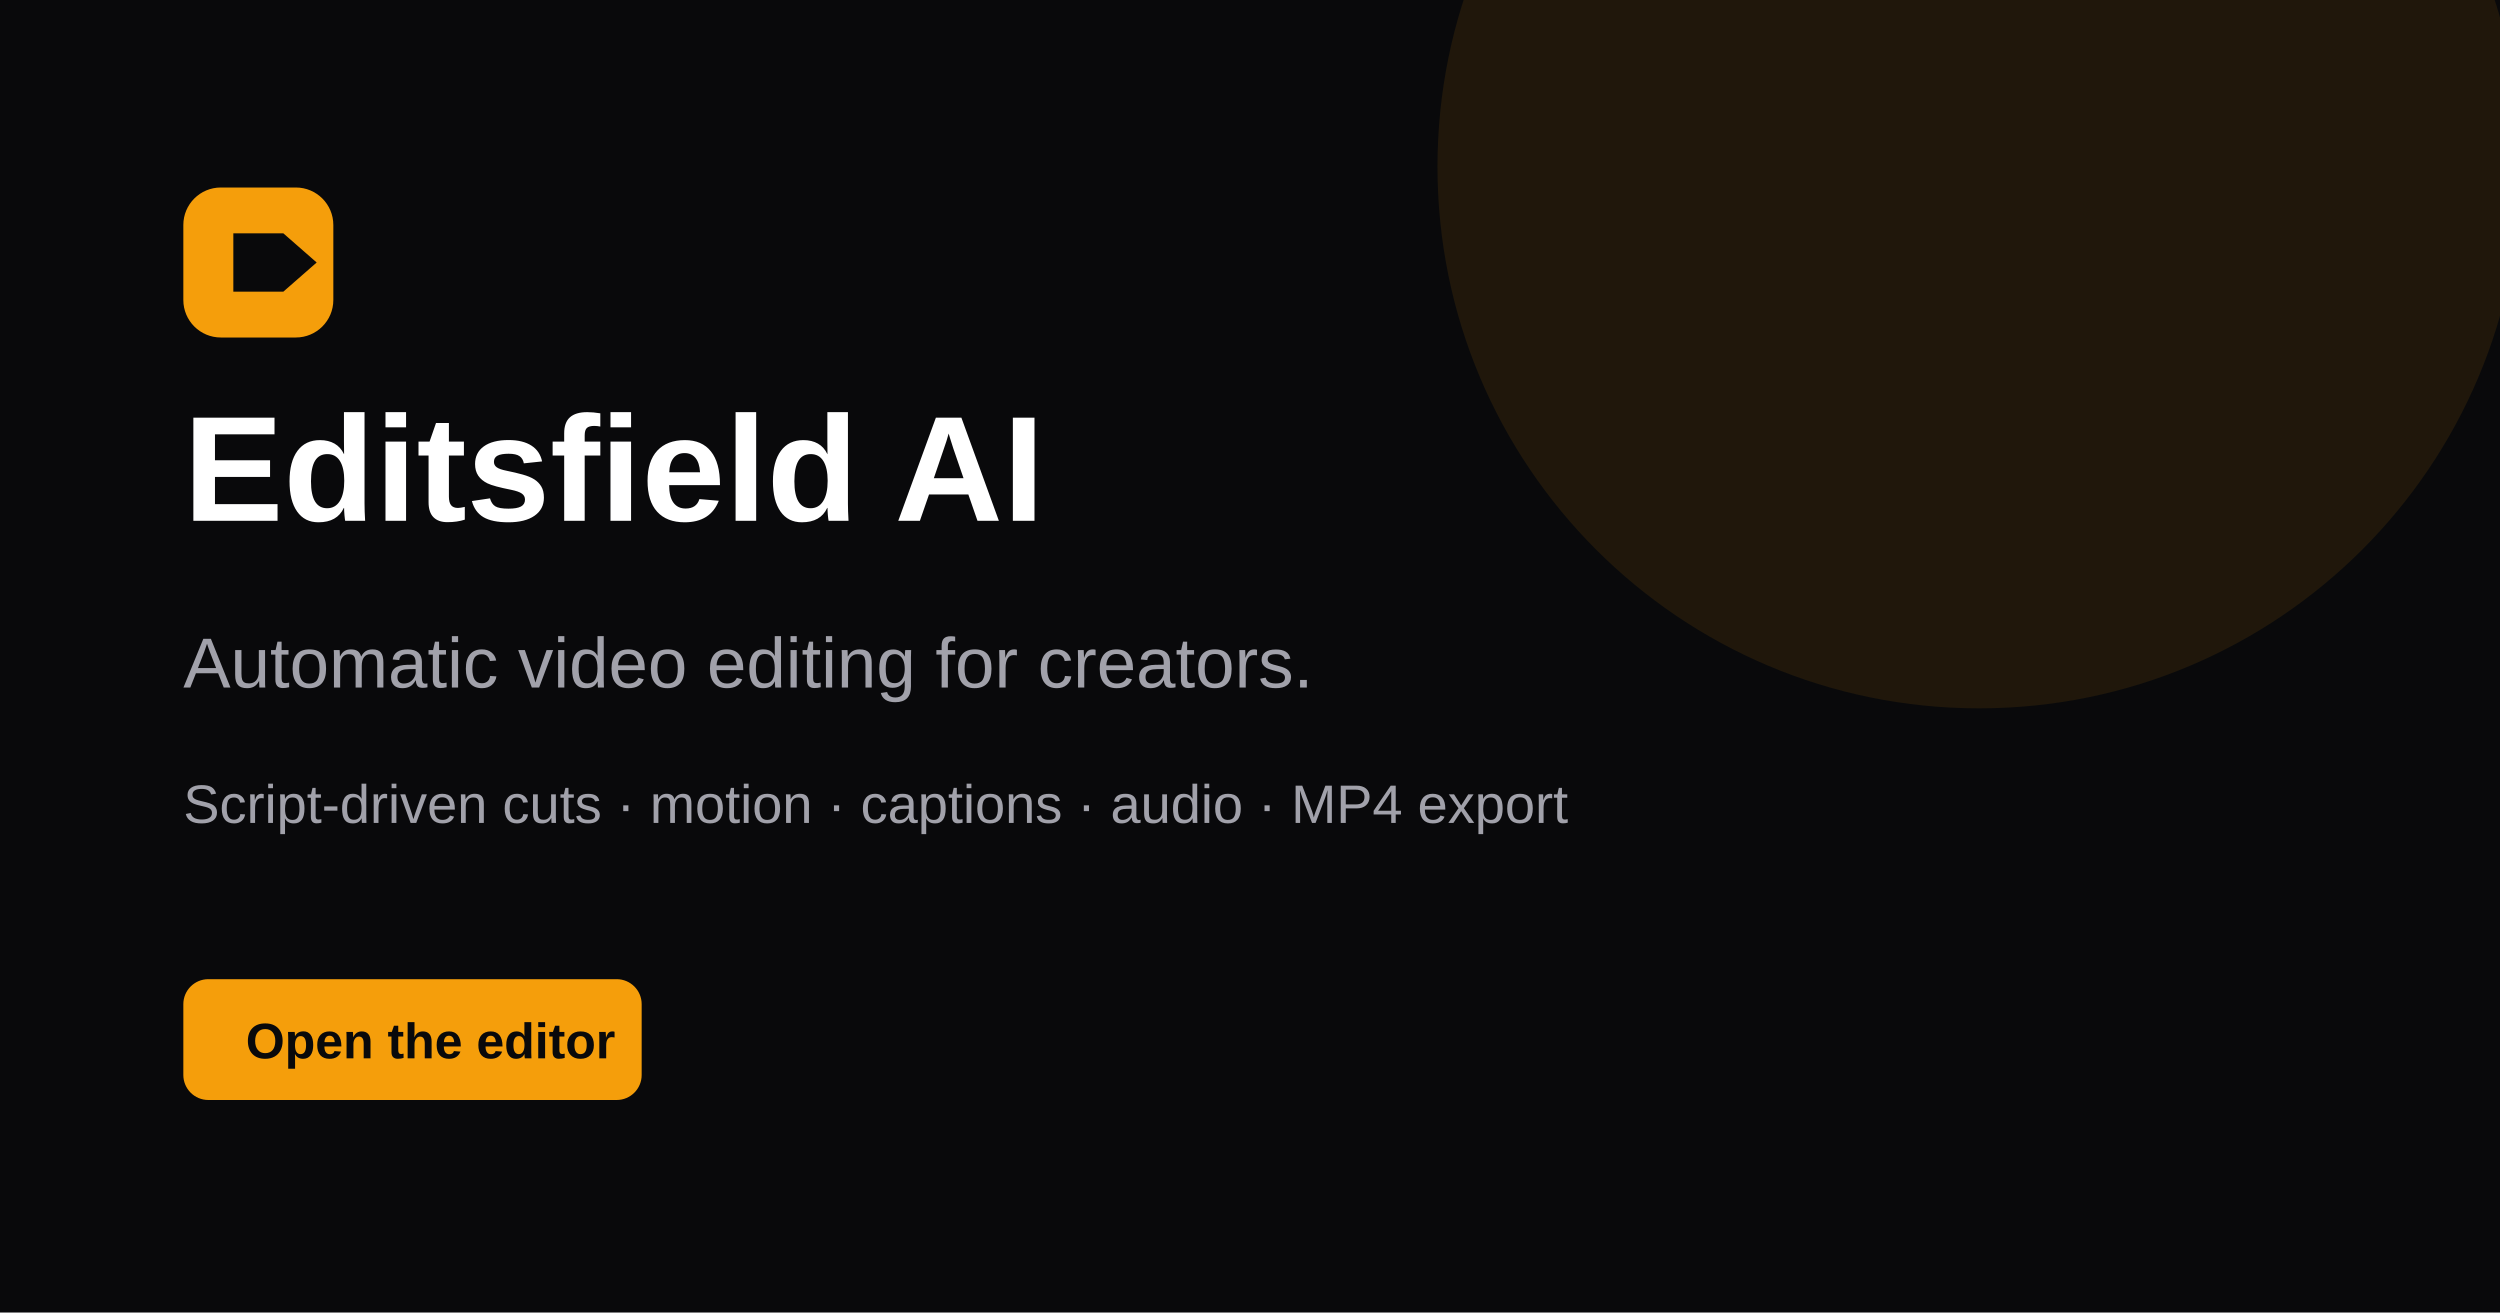
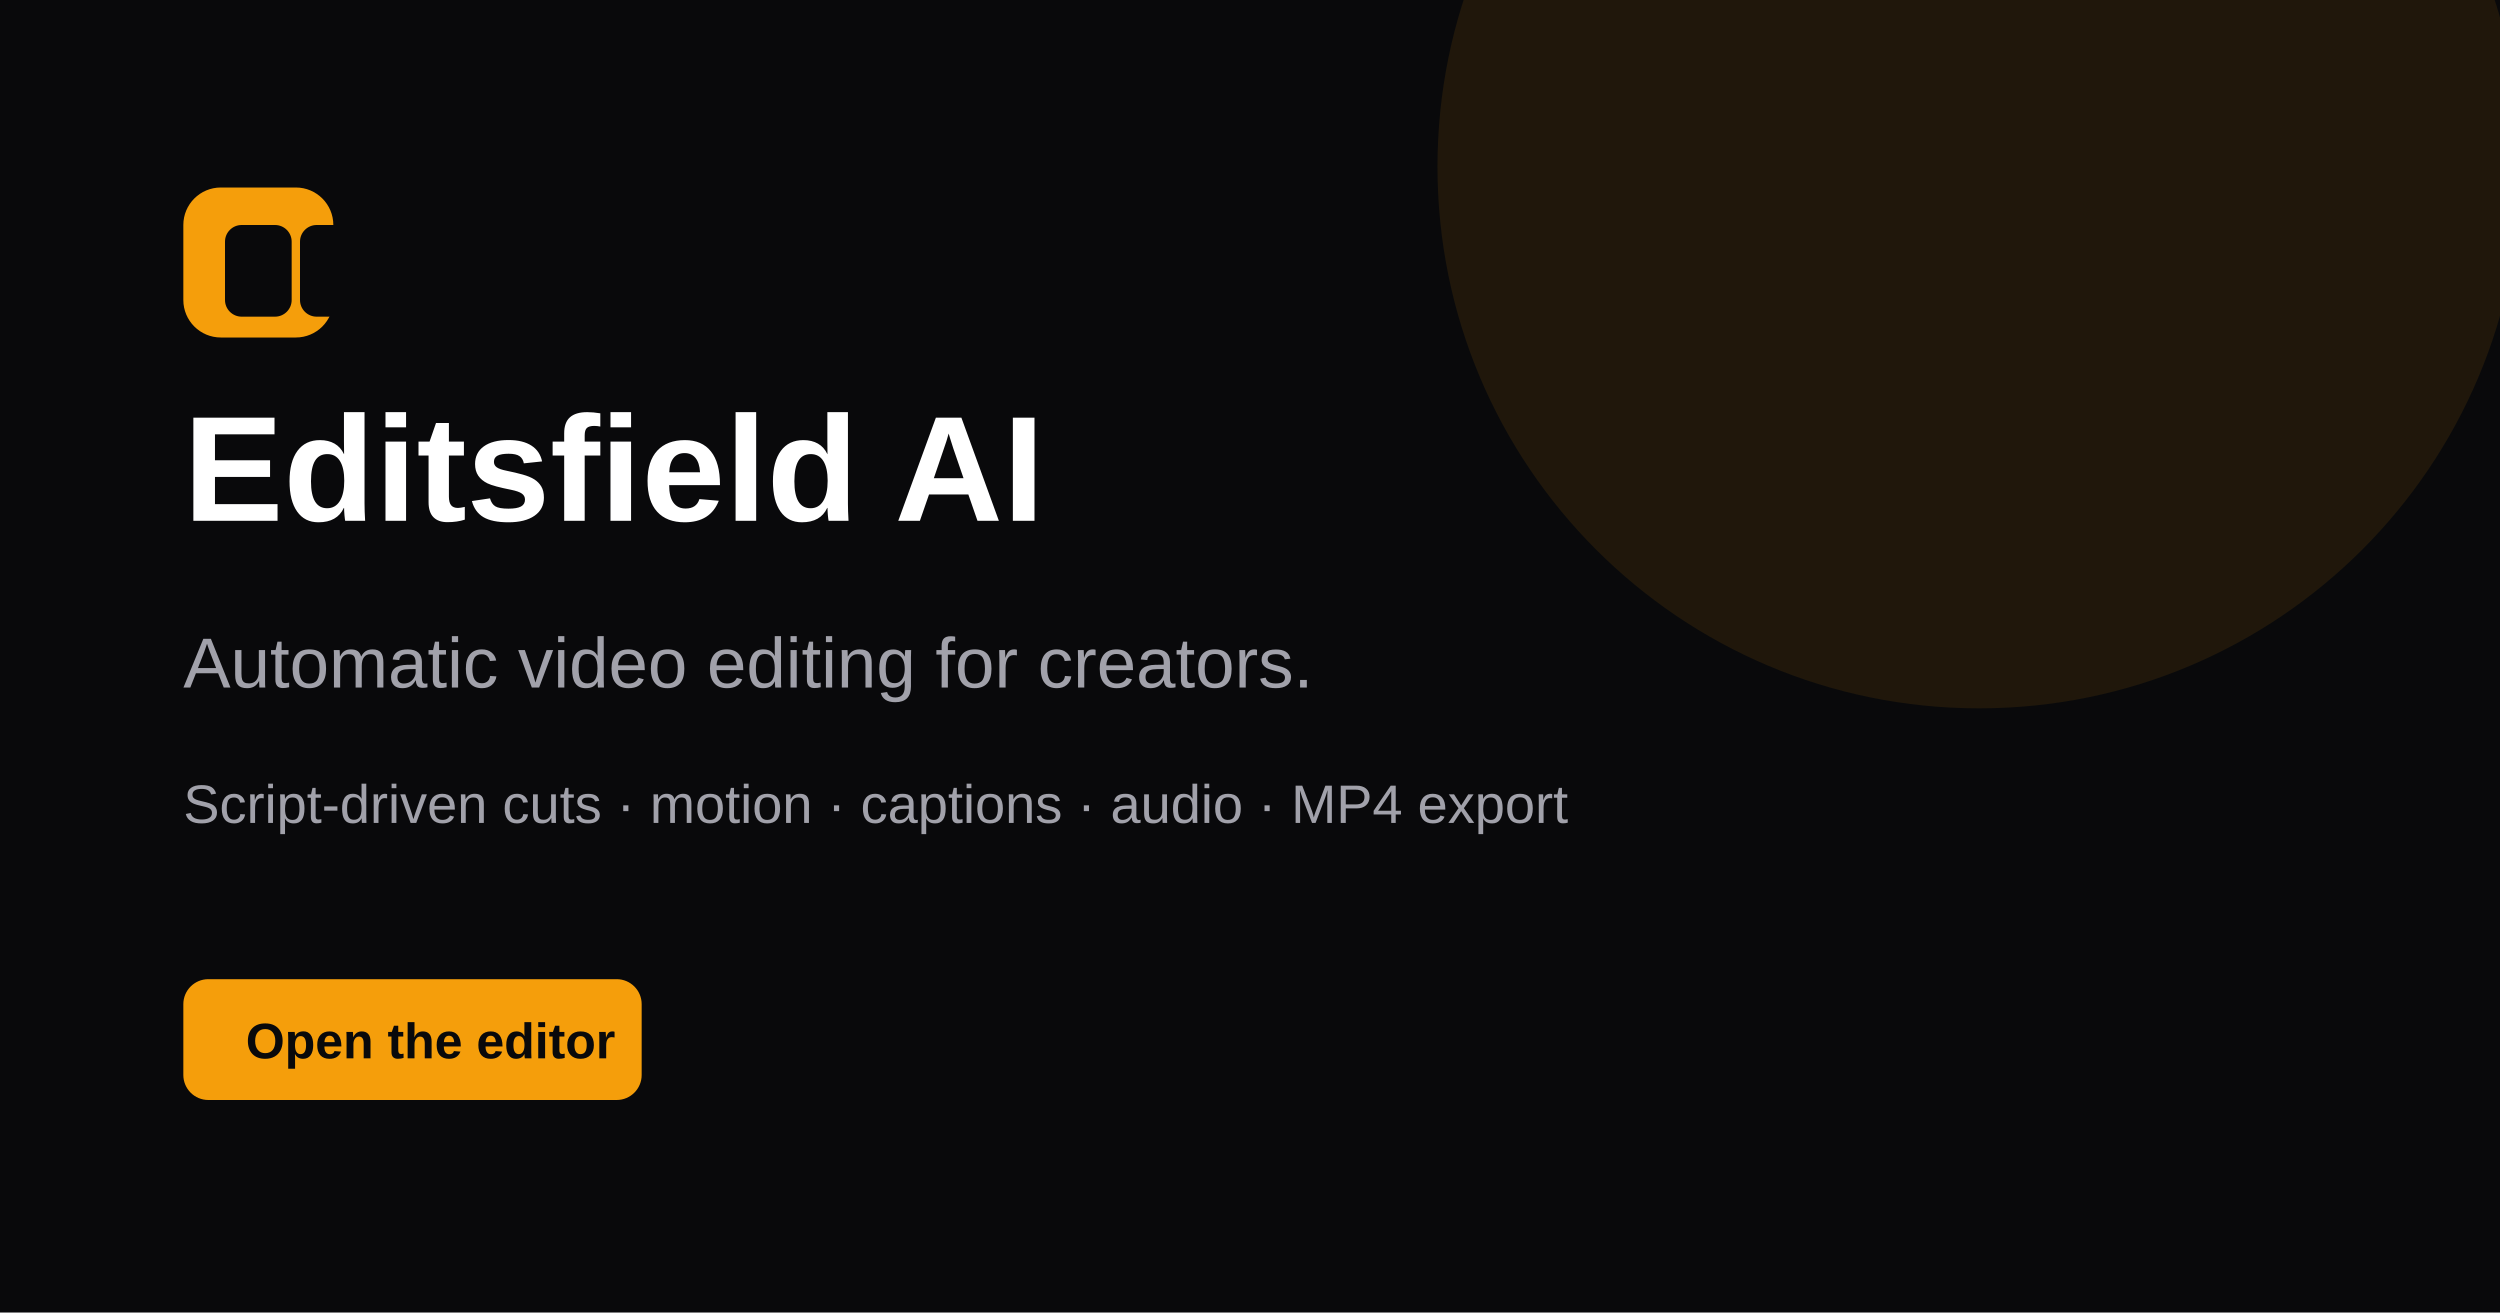
<svg xmlns="http://www.w3.org/2000/svg" width="1200" height="630" viewBox="0 0 1200 630">
  <rect width="1200" height="630" fill="#09090b" />
  <circle cx="950" cy="80" r="260" fill="#f59e0b" opacity=".10" />
  <rect x="88" y="90" width="72" height="72" rx="18" fill="#f59e0b" />
-   <path d="M112 112h24l16 14-16 14h-24z" fill="#09090b" />
+   <rect x="108" y="108" width="32" height="44" rx="8" fill="#09090b" />
+   <rect x="144" y="108" width="32" height="44" rx="8" fill="#09090b" />
+   <rect x="180" y="108" width="32" height="44" rx="8" fill="#09090b" />
+   <rect x="108" y="168" width="104" height="44" rx="8" fill="#09090b" />
  <text x="88" y="250" fill="#fff" font-family="Arial,Helvetica,sans-serif" font-size="72" font-weight="800">Editsfield AI</text>
  <text x="88" y="330" fill="#a1a1aa" font-family="Arial,Helvetica,sans-serif" font-size="34">Automatic video editing for creators.</text>
  <text x="88" y="395" fill="#a1a1aa" font-family="Arial,Helvetica,sans-serif" font-size="26">Script-driven cuts · motion · captions · audio · MP4 export</text>
  <rect x="88" y="470" width="220" height="58" rx="12" fill="#f59e0b" />
  <text x="118" y="508" fill="#09090b" font-family="Arial,Helvetica,sans-serif" font-size="24" font-weight="700">Open the editor</text>
</svg>
